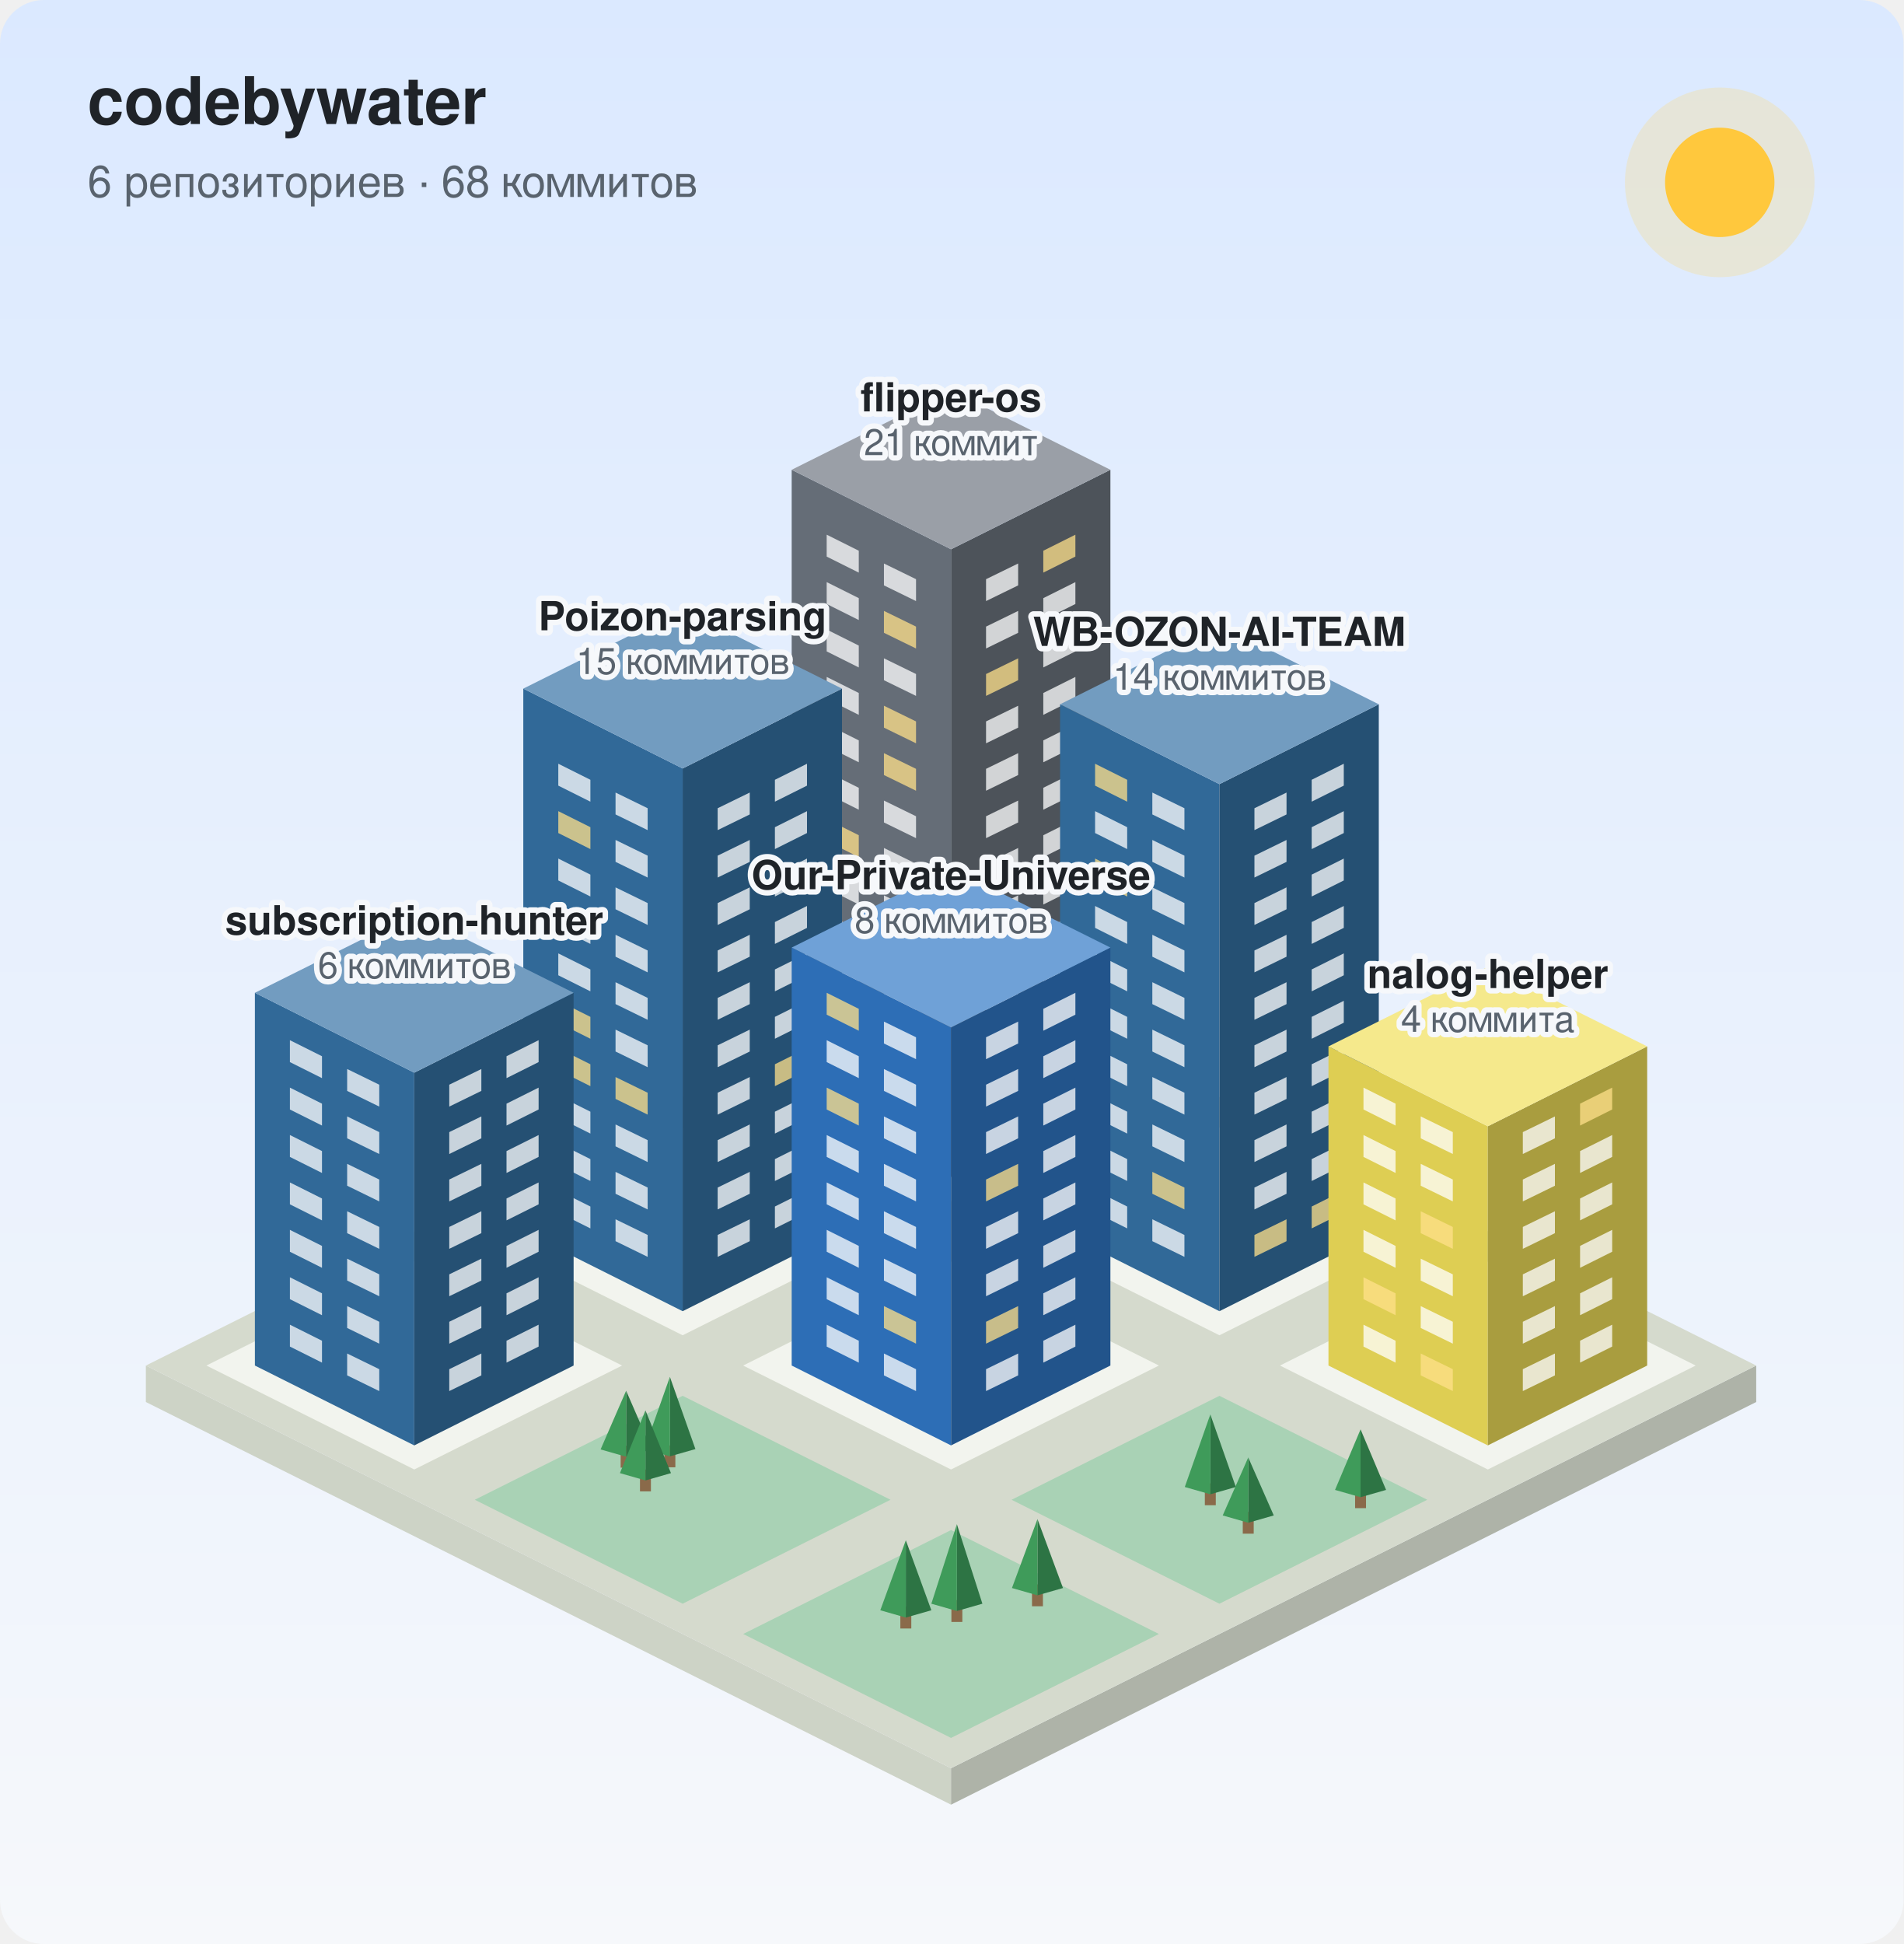
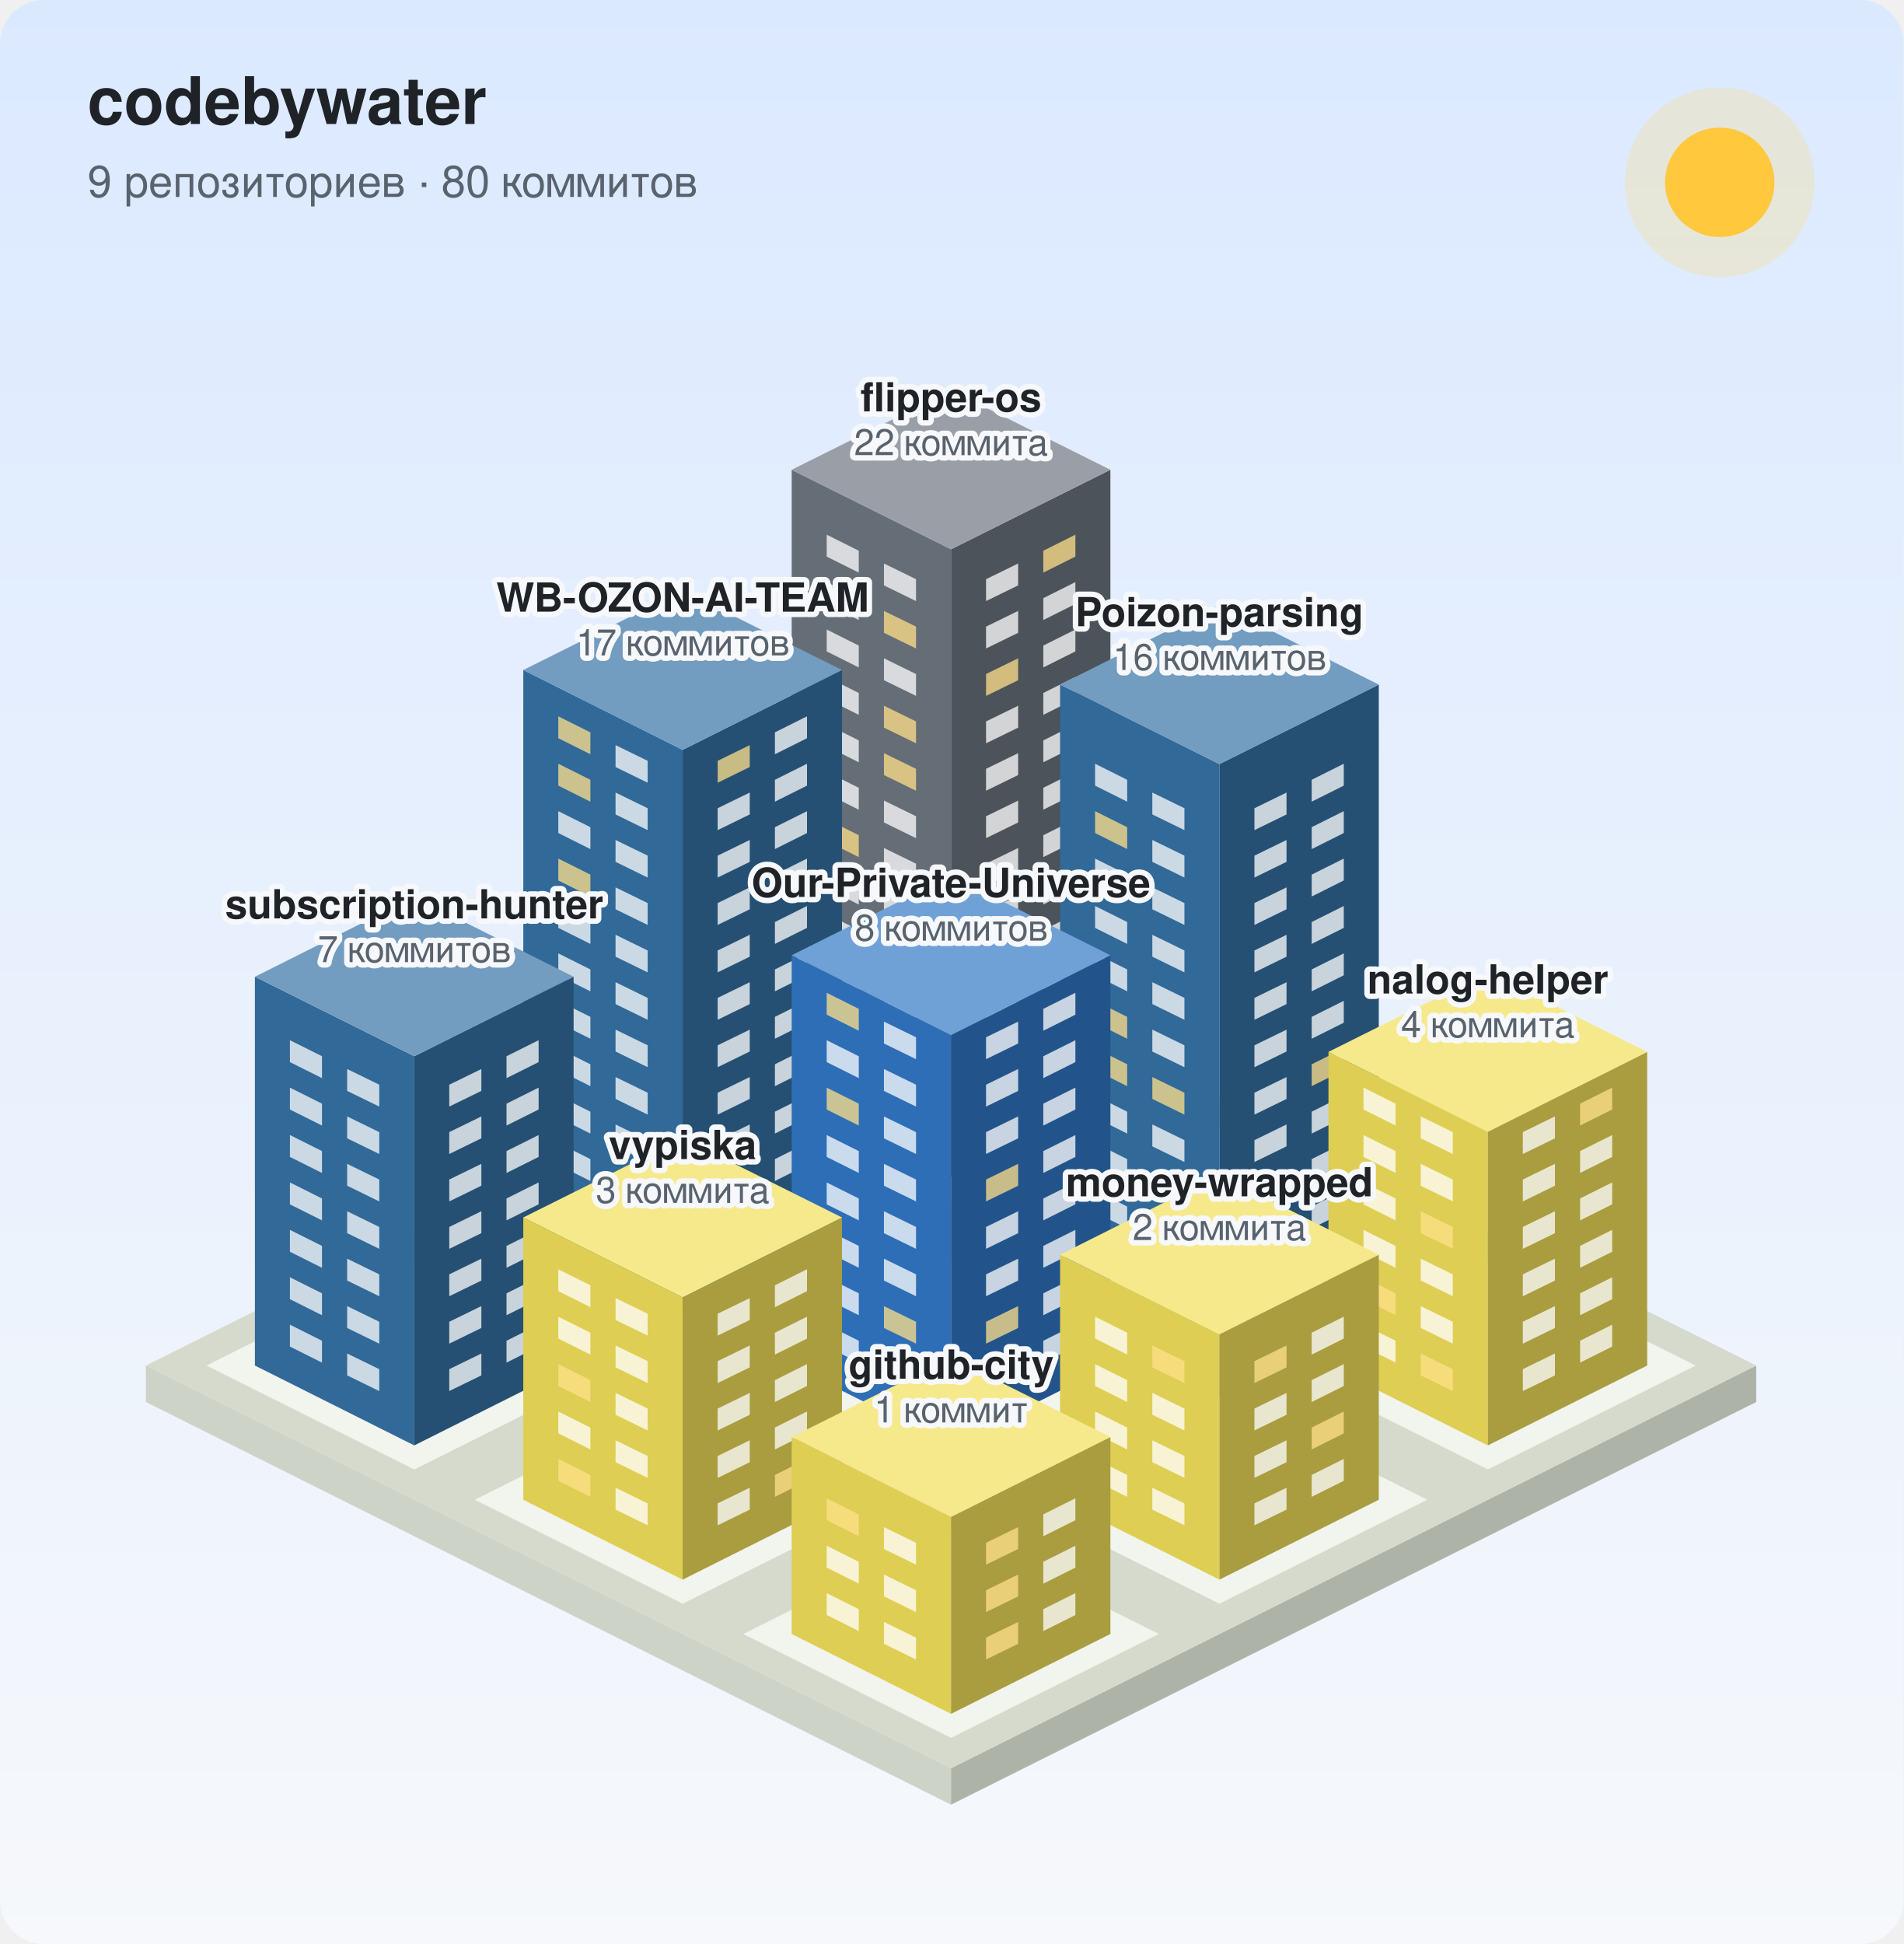
<svg xmlns="http://www.w3.org/2000/svg" width="522" height="533" viewBox="0 0 522 533" font-family="-apple-system,BlinkMacSystemFont,'Segoe UI',Helvetica,Arial,sans-serif" role="img" aria-labelledby="city-title">
  <defs>
    <linearGradient id="sky" x1="0" y1="0" x2="0" y2="1">
      <stop offset="0" stop-color="#dbe9ff" />
      <stop offset="1" stop-color="#f6f8fb" />
    </linearGradient>
    <style>.lbl{font-size:11px;font-weight:600;fill:#1f2328;paint-order:stroke;stroke:#f6f8fb;stroke-width:3px;stroke-linejoin:round}.cnt{font-size:10px;font-weight:500;fill:#59636e}@media (prefers-reduced-motion:reduce){.on,.tw{animation:none}}</style>
  </defs>
  <rect width="100%" height="100%" rx="12" fill="url(#sky)" />
  <circle cx="471.6" cy="50" r="26" fill="#ffd866" opacity=".25" />
  <circle cx="471.6" cy="50" r="15" fill="#ffc83d" />
  <text x="24" y="34" font-size="18" font-weight="700" fill="#1f2328">codebywater</text>
-   <text x="24" y="54" font-size="12" fill="#59636e">6 репозиториев · 68 коммитов</text>
+   <text x="24" y="54" font-size="12" fill="#59636e">9 репозиториев · 80 коммитов</text>
  <polygon points="40,374.4 260.8,484.8 260.8,494.8 40,384.4" fill="#cdd3c6" />
  <polygon points="481.6,374.4 260.8,484.8 260.8,494.8 481.6,384.4" fill="#aeb3a8" />
  <polygon points="260.8,264 481.6,374.4 260.8,484.8 40,374.4" fill="#d5dacd" />
  <polygon points="260.8,272.3 317.8,300.8 260.8,329.3 203.8,300.8" fill="#f2f4ee" />
  <polygon points="187.2,309.1 244.2,337.6 187.2,366.1 130.2,337.6" fill="#f2f4ee" />
  <polygon points="334.4,309.1 391.4,337.6 334.4,366.1 277.4,337.6" fill="#f2f4ee" />
  <polygon points="260.8,345.9 317.8,374.4 260.8,402.9 203.8,374.4" fill="#f2f4ee" />
  <polygon points="113.6,345.9 170.6,374.4 113.6,402.9 56.6,374.4" fill="#f2f4ee" />
  <polygon points="408,345.9 465,374.4 408,402.9 351,374.4" fill="#f2f4ee" />
-   <polygon points="187.2,382.7 244.2,411.2 187.2,439.7 130.2,411.2" fill="#a9d2b5" />
-   <polygon points="334.4,382.7 391.4,411.2 334.4,439.7 277.4,411.2" fill="#a9d2b5" />
-   <polygon points="260.8,419.5 317.8,448 260.8,476.5 203.8,448" fill="#a9d2b5" />
+   <polygon points="187.2,382.7 244.2,411.2 187.2,439.7 130.2,411.2" fill="#f2f4ee" />
+   <polygon points="334.4,382.7 391.4,411.2 334.4,439.7 277.4,411.2" fill="#f2f4ee" />
+   <polygon points="260.8,419.5 317.8,448 260.8,476.5 203.8,448" fill="#f2f4ee" />
  <g>
    <polygon points="217.1,300.8 260.8,322.7 260.8,150.6 217.1,128.8" fill="#656d77" />
    <polygon points="260.8,322.7 304.5,300.8 304.5,128.8 260.8,150.6" fill="#4d535a" />
    <polygon points="260.8,107 304.5,128.8 260.8,150.6 217.1,128.8" fill="#9a9fa7" />
    <polygon points="226.7,295.6 235.5,300 235.5,294 226.7,289.6" fill="#ffe08a" opacity="0.75" />
    <polygon points="242.4,303.5 251.2,307.8 251.2,301.8 242.4,297.5" fill="#ffffff" opacity="0.75" />
    <polygon points="270.4,307.8 279.2,303.5 279.2,297.5 270.4,301.8" fill="#ffffff" opacity="0.75" />
    <polygon points="286.1,300 294.9,295.6 294.9,289.6 286.1,294" fill="#ffffff" opacity="0.75" />
    <polygon points="226.7,282.6 235.5,287 235.5,281 226.7,276.6" fill="#ffffff" opacity="0.75" />
    <polygon points="242.4,290.5 251.2,294.8 251.2,288.8 242.4,284.5" fill="#ffffff" opacity="0.75" />
    <polygon points="270.4,294.8 279.2,290.5 279.2,284.5 270.4,288.8" fill="#ffffff" opacity="0.75" />
    <polygon points="286.1,287 294.9,282.6 294.9,276.6 286.1,281" fill="#ffe08a" opacity="0.75" />
    <polygon points="226.7,269.6 235.5,274 235.5,268 226.7,263.6" fill="#ffffff" opacity="0.75" />
    <polygon points="242.4,277.5 251.2,281.8 251.2,275.8 242.4,271.5" fill="#ffffff" opacity="0.75" />
    <polygon points="270.4,281.8 279.2,277.5 279.2,271.5 270.4,275.8" fill="#ffffff" opacity="0.75" />
    <polygon points="286.1,274 294.9,269.6 294.9,263.6 286.1,268" fill="#ffffff" opacity="0.75" />
    <polygon points="226.7,256.6 235.5,261 235.5,255 226.7,250.6" fill="#ffffff" opacity="0.75" />
    <polygon points="242.4,264.5 251.2,268.8 251.2,262.8 242.4,258.5" fill="#ffffff" opacity="0.75" />
    <polygon points="270.4,268.8 279.2,264.5 279.2,258.5 270.4,262.8" fill="#ffffff" opacity="0.75" />
    <polygon points="286.1,261 294.9,256.6 294.9,250.6 286.1,255" fill="#ffffff" opacity="0.75" />
    <polygon points="226.7,243.6 235.5,248 235.5,242 226.7,237.6" fill="#ffffff" opacity="0.75" />
    <polygon points="242.4,251.5 251.2,255.8 251.2,249.8 242.4,245.5" fill="#ffffff" opacity="0.75" />
    <polygon points="270.4,255.8 279.2,251.5 279.2,245.5 270.4,249.8" fill="#ffffff" opacity="0.75" />
    <polygon points="286.1,248 294.9,243.6 294.9,237.6 286.1,242" fill="#ffffff" opacity="0.75" />
    <polygon points="226.7,230.6 235.5,235 235.5,229 226.7,224.6" fill="#ffe08a" opacity="0.75" />
    <polygon points="242.4,238.5 251.2,242.8 251.2,236.8 242.4,232.5" fill="#ffffff" opacity="0.75" />
    <polygon points="270.4,242.8 279.2,238.5 279.2,232.5 270.4,236.8" fill="#ffffff" opacity="0.75" />
    <polygon points="286.1,235 294.9,230.6 294.9,224.6 286.1,229" fill="#ffffff" opacity="0.75" />
    <polygon points="226.7,217.6 235.5,222 235.5,216 226.7,211.6" fill="#ffffff" opacity="0.75" />
    <polygon points="242.4,225.5 251.2,229.8 251.2,223.8 242.4,219.5" fill="#ffffff" opacity="0.75" />
    <polygon points="270.4,229.8 279.2,225.5 279.2,219.5 270.4,223.8" fill="#ffffff" opacity="0.75" />
    <polygon points="286.1,222 294.9,217.6 294.9,211.6 286.1,216" fill="#ffffff" opacity="0.75" />
    <polygon points="226.7,204.6 235.5,209 235.5,203 226.7,198.6" fill="#ffffff" opacity="0.75" />
    <polygon points="242.4,212.5 251.2,216.8 251.2,210.8 242.4,206.5" fill="#ffe08a" opacity="0.75" />
    <polygon points="270.4,216.8 279.2,212.5 279.2,206.5 270.4,210.8" fill="#ffffff" opacity="0.75" />
    <polygon points="286.1,209 294.9,204.6 294.9,198.6 286.1,203" fill="#ffffff" opacity="0.75" />
    <polygon points="226.7,191.6 235.5,196 235.5,190 226.7,185.6" fill="#ffffff" opacity="0.75" />
    <polygon points="242.4,199.5 251.2,203.8 251.2,197.8 242.4,193.5" fill="#ffe08a" opacity="0.75" />
    <polygon points="270.4,203.8 279.2,199.5 279.2,193.5 270.4,197.8" fill="#ffffff" opacity="0.75" />
    <polygon points="286.1,196 294.9,191.6 294.9,185.6 286.1,190" fill="#ffffff" opacity="0.75" />
    <polygon points="226.7,178.6 235.5,183 235.5,177 226.7,172.6" fill="#ffffff" opacity="0.75" />
    <polygon points="242.4,186.5 251.2,190.8 251.2,184.8 242.4,180.5" fill="#ffffff" opacity="0.75" />
    <polygon points="270.4,190.8 279.2,186.5 279.2,180.5 270.4,184.8" fill="#ffe08a" opacity="0.75" />
    <polygon points="286.1,183 294.9,178.6 294.9,172.6 286.1,177" fill="#ffffff" opacity="0.75" />
    <polygon points="226.7,165.6 235.5,170 235.5,164 226.7,159.6" fill="#ffffff" opacity="0.75" />
    <polygon points="242.4,173.5 251.2,177.8 251.2,171.8 242.4,167.5" fill="#ffe08a" opacity="0.75" />
    <polygon points="270.4,177.8 279.2,173.5 279.2,167.5 270.4,171.8" fill="#ffffff" opacity="0.75" />
    <polygon points="286.1,170 294.9,165.6 294.9,159.6 286.1,164" fill="#ffffff" opacity="0.75" />
    <polygon points="226.7,152.6 235.5,157 235.5,151 226.7,146.6" fill="#ffffff" opacity="0.75" />
    <polygon points="242.4,160.5 251.2,164.8 251.2,158.8 242.4,154.5" fill="#ffffff" opacity="0.75" />
    <polygon points="270.4,164.8 279.2,160.5 279.2,154.5 270.4,158.8" fill="#ffffff" opacity="0.75" />
    <polygon points="286.1,157 294.9,152.6 294.9,146.6 286.1,151" fill="#ffe08a" opacity="0.75" />
  </g>
  <g>
-     <polygon points="143.5,337.6 187.2,359.5 187.2,210.7 143.5,188.8" fill="#316998" />
-     <polygon points="187.2,359.5 230.9,337.6 230.9,188.8 187.2,210.7" fill="#255073" />
-     <polygon points="187.2,167 230.9,188.8 187.2,210.7 143.5,188.8" fill="#729cc0" />
+     <polygon points="143.5,337.6 187.2,359.5 187.2,205.6 143.5,183.7" fill="#316998" />
+     <polygon points="187.2,359.5 230.9,337.6 230.9,183.7 187.2,205.6" fill="#255073" />
+     <polygon points="187.2,161.9 230.9,183.7 187.2,205.6 143.5,183.7" fill="#729cc0" />
    <polygon points="153.1,332.4 161.9,336.8 161.9,330.8 153.1,326.4" fill="#ffffff" opacity="0.75" />
    <polygon points="168.8,340.3 177.6,344.6 177.6,338.6 168.8,334.3" fill="#ffffff" opacity="0.75" />
-     <polygon points="196.8,344.6 205.6,340.3 205.6,334.3 196.8,338.6" fill="#ffffff" opacity="0.75" />
-     <polygon points="212.5,336.8 221.3,332.4 221.3,326.4 212.5,330.8" fill="#ffffff" opacity="0.75" />
+     <polygon points="196.8,344.6 205.6,340.3 205.6,334.3 196.8,338.6" fill="#ffe08a" opacity="0.75" />
+     <polygon points="212.5,336.8 221.3,332.4 221.3,326.4 212.5,330.8" fill="#ffe08a" opacity="0.75" />
    <polygon points="153.1,319.4 161.9,323.8 161.9,317.8 153.1,313.4" fill="#ffffff" opacity="0.75" />
-     <polygon points="168.8,327.3 177.6,331.6 177.6,325.6 168.8,321.3" fill="#ffffff" opacity="0.75" />
+     <polygon points="168.8,327.3 177.6,331.6 177.6,325.6 168.8,321.3" fill="#ffe08a" opacity="0.75" />
    <polygon points="196.8,331.6 205.6,327.3 205.6,321.3 196.8,325.6" fill="#ffffff" opacity="0.75" />
    <polygon points="212.5,323.8 221.3,319.4 221.3,313.4 212.5,317.8" fill="#ffffff" opacity="0.75" />
    <polygon points="153.1,306.4 161.9,310.8 161.9,304.8 153.1,300.4" fill="#ffffff" opacity="0.75" />
    <polygon points="168.8,314.3 177.6,318.6 177.6,312.6 168.8,308.3" fill="#ffffff" opacity="0.75" />
    <polygon points="196.8,318.6 205.6,314.3 205.6,308.3 196.8,312.6" fill="#ffffff" opacity="0.75" />
    <polygon points="212.5,310.8 221.3,306.4 221.3,300.4 212.5,304.8" fill="#ffffff" opacity="0.75" />
-     <polygon points="153.1,293.4 161.9,297.8 161.9,291.8 153.1,287.4" fill="#ffe08a" opacity="0.75" />
-     <polygon points="168.8,301.3 177.6,305.6 177.6,299.6 168.8,295.3" fill="#ffe08a" opacity="0.75" />
+     <polygon points="153.1,293.4 161.9,297.8 161.9,291.8 153.1,287.4" fill="#ffffff" opacity="0.75" />
+     <polygon points="168.8,301.3 177.6,305.6 177.6,299.6 168.8,295.3" fill="#ffffff" opacity="0.75" />
    <polygon points="196.8,305.6 205.6,301.3 205.6,295.3 196.8,299.6" fill="#ffffff" opacity="0.75" />
-     <polygon points="212.5,297.8 221.3,293.4 221.3,287.4 212.5,291.8" fill="#ffe08a" opacity="0.75" />
-     <polygon points="153.1,280.4 161.9,284.8 161.9,278.8 153.1,274.4" fill="#ffe08a" opacity="0.75" />
+     <polygon points="212.5,297.8 221.3,293.4 221.3,287.4 212.5,291.8" fill="#ffffff" opacity="0.75" />
+     <polygon points="153.1,280.4 161.9,284.8 161.9,278.8 153.1,274.4" fill="#ffffff" opacity="0.75" />
    <polygon points="168.8,288.3 177.6,292.6 177.6,286.6 168.8,282.3" fill="#ffffff" opacity="0.75" />
    <polygon points="196.8,292.6 205.6,288.3 205.6,282.3 196.8,286.6" fill="#ffffff" opacity="0.75" />
    <polygon points="212.5,284.8 221.3,280.4 221.3,274.4 212.5,278.8" fill="#ffffff" opacity="0.75" />
    <polygon points="153.1,267.4 161.9,271.8 161.9,265.8 153.1,261.4" fill="#ffffff" opacity="0.75" />
    <polygon points="168.8,275.3 177.6,279.6 177.6,273.6 168.8,269.3" fill="#ffffff" opacity="0.75" />
    <polygon points="196.8,279.6 205.6,275.3 205.6,269.3 196.8,273.6" fill="#ffffff" opacity="0.75" />
    <polygon points="212.5,271.8 221.3,267.4 221.3,261.4 212.5,265.8" fill="#ffffff" opacity="0.75" />
    <polygon points="153.1,254.4 161.9,258.8 161.9,252.8 153.1,248.4" fill="#ffffff" opacity="0.75" />
    <polygon points="168.8,262.3 177.6,266.6 177.6,260.6 168.8,256.3" fill="#ffffff" opacity="0.75" />
    <polygon points="196.8,266.6 205.6,262.3 205.6,256.3 196.8,260.6" fill="#ffffff" opacity="0.75" />
    <polygon points="212.5,258.8 221.3,254.4 221.3,248.4 212.5,252.8" fill="#ffffff" opacity="0.75" />
-     <polygon points="153.1,241.4 161.9,245.8 161.9,239.8 153.1,235.4" fill="#ffffff" opacity="0.75" />
+     <polygon points="153.1,241.4 161.9,245.8 161.9,239.8 153.1,235.4" fill="#ffe08a" opacity="0.75" />
    <polygon points="168.8,249.3 177.6,253.6 177.6,247.6 168.8,243.3" fill="#ffffff" opacity="0.75" />
    <polygon points="196.8,253.6 205.6,249.3 205.6,243.3 196.8,247.6" fill="#ffffff" opacity="0.75" />
    <polygon points="212.5,245.8 221.3,241.4 221.3,235.4 212.5,239.8" fill="#ffffff" opacity="0.75" />
-     <polygon points="153.1,228.4 161.9,232.8 161.9,226.8 153.1,222.4" fill="#ffe08a" opacity="0.75" />
+     <polygon points="153.1,228.4 161.9,232.8 161.9,226.8 153.1,222.4" fill="#ffffff" opacity="0.75" />
    <polygon points="168.8,236.3 177.6,240.6 177.6,234.6 168.8,230.3" fill="#ffffff" opacity="0.75" />
    <polygon points="196.8,240.6 205.6,236.3 205.6,230.3 196.8,234.6" fill="#ffffff" opacity="0.75" />
    <polygon points="212.5,232.8 221.3,228.4 221.3,222.4 212.5,226.8" fill="#ffffff" opacity="0.75" />
-     <polygon points="153.1,215.4 161.9,219.8 161.9,213.8 153.1,209.4" fill="#ffffff" opacity="0.75" />
+     <polygon points="153.1,215.4 161.9,219.8 161.9,213.8 153.1,209.4" fill="#ffe08a" opacity="0.75" />
    <polygon points="168.8,223.3 177.6,227.6 177.6,221.6 168.8,217.3" fill="#ffffff" opacity="0.75" />
    <polygon points="196.8,227.6 205.6,223.3 205.6,217.3 196.8,221.6" fill="#ffffff" opacity="0.75" />
    <polygon points="212.5,219.8 221.3,215.4 221.3,209.4 212.5,213.8" fill="#ffffff" opacity="0.75" />
-   </g>
-   <g>
-     <polygon points="290.7,337.6 334.4,359.5 334.4,215 290.7,193.1" fill="#316998" />
-     <polygon points="334.4,359.5 378.1,337.6 378.1,193.1 334.4,215" fill="#255073" />
-     <polygon points="334.4,171.3 378.1,193.1 334.4,215 290.7,193.1" fill="#729cc0" />
+     <polygon points="153.1,202.4 161.9,206.8 161.9,200.8 153.1,196.4" fill="#ffe08a" opacity="0.75" />
+     <polygon points="168.8,210.3 177.6,214.6 177.6,208.6 168.8,204.3" fill="#ffffff" opacity="0.75" />
+     <polygon points="196.8,214.6 205.6,210.3 205.6,204.3 196.8,208.6" fill="#ffe08a" opacity="0.75" />
+     <polygon points="212.5,206.8 221.3,202.4 221.3,196.4 212.5,200.8" fill="#ffffff" opacity="0.75" />
+   </g>
+   <g>
+     <polygon points="290.7,337.6 334.4,359.5 334.4,209.5 290.7,187.7" fill="#316998" />
+     <polygon points="334.4,359.5 378.1,337.6 378.1,187.7 334.4,209.5" fill="#255073" />
+     <polygon points="334.4,165.8 378.1,187.7 334.4,209.5 290.7,187.7" fill="#729cc0" />
    <polygon points="300.3,332.4 309.1,336.8 309.1,330.8 300.3,326.4" fill="#ffffff" opacity="0.75" />
    <polygon points="316,340.3 324.8,344.6 324.8,338.6 316,334.3" fill="#ffffff" opacity="0.75" />
-     <polygon points="344,344.6 352.8,340.3 352.8,334.3 344,338.6" fill="#ffe08a" opacity="0.75" />
-     <polygon points="359.7,336.8 368.5,332.4 368.5,326.4 359.7,330.8" fill="#ffe08a" opacity="0.75" />
+     <polygon points="344,344.6 352.8,340.3 352.8,334.3 344,338.6" fill="#ffffff" opacity="0.75" />
+     <polygon points="359.7,336.8 368.5,332.4 368.5,326.4 359.7,330.8" fill="#ffffff" opacity="0.75" />
    <polygon points="300.3,319.4 309.1,323.8 309.1,317.8 300.3,313.4" fill="#ffffff" opacity="0.75" />
-     <polygon points="316,327.3 324.8,331.6 324.8,325.6 316,321.3" fill="#ffe08a" opacity="0.75" />
+     <polygon points="316,327.3 324.8,331.6 324.8,325.6 316,321.3" fill="#ffffff" opacity="0.75" />
    <polygon points="344,331.6 352.8,327.3 352.8,321.3 344,325.6" fill="#ffffff" opacity="0.75" />
    <polygon points="359.7,323.8 368.5,319.4 368.5,313.4 359.7,317.8" fill="#ffffff" opacity="0.75" />
    <polygon points="300.3,306.4 309.1,310.8 309.1,304.8 300.3,300.4" fill="#ffffff" opacity="0.75" />
    <polygon points="316,314.3 324.8,318.6 324.8,312.6 316,308.3" fill="#ffffff" opacity="0.75" />
    <polygon points="344,318.6 352.8,314.3 352.8,308.3 344,312.6" fill="#ffffff" opacity="0.75" />
    <polygon points="359.7,310.8 368.5,306.4 368.5,300.4 359.7,304.8" fill="#ffffff" opacity="0.75" />
-     <polygon points="300.3,293.4 309.1,297.8 309.1,291.8 300.3,287.4" fill="#ffffff" opacity="0.75" />
-     <polygon points="316,301.3 324.8,305.6 324.8,299.6 316,295.3" fill="#ffffff" opacity="0.75" />
+     <polygon points="300.3,293.4 309.1,297.8 309.1,291.8 300.3,287.4" fill="#ffe08a" opacity="0.75" />
+     <polygon points="316,301.3 324.8,305.6 324.8,299.6 316,295.3" fill="#ffe08a" opacity="0.75" />
    <polygon points="344,305.6 352.8,301.3 352.8,295.3 344,299.6" fill="#ffffff" opacity="0.75" />
-     <polygon points="359.7,297.8 368.5,293.4 368.5,287.4 359.7,291.8" fill="#ffffff" opacity="0.75" />
-     <polygon points="300.3,280.4 309.1,284.8 309.1,278.8 300.3,274.4" fill="#ffffff" opacity="0.75" />
+     <polygon points="359.7,297.8 368.5,293.4 368.5,287.4 359.7,291.8" fill="#ffe08a" opacity="0.75" />
+     <polygon points="300.3,280.4 309.1,284.8 309.1,278.8 300.3,274.4" fill="#ffe08a" opacity="0.75" />
    <polygon points="316,288.3 324.8,292.6 324.8,286.6 316,282.3" fill="#ffffff" opacity="0.75" />
    <polygon points="344,292.6 352.8,288.3 352.8,282.3 344,286.6" fill="#ffffff" opacity="0.75" />
    <polygon points="359.7,284.8 368.5,280.4 368.5,274.4 359.7,278.8" fill="#ffffff" opacity="0.75" />
    <polygon points="300.3,267.4 309.1,271.8 309.1,265.8 300.3,261.4" fill="#ffffff" opacity="0.75" />
    <polygon points="316,275.3 324.8,279.6 324.8,273.6 316,269.3" fill="#ffffff" opacity="0.75" />
    <polygon points="344,279.6 352.8,275.3 352.8,269.3 344,273.6" fill="#ffffff" opacity="0.75" />
    <polygon points="359.7,271.8 368.5,267.4 368.5,261.4 359.7,265.8" fill="#ffffff" opacity="0.75" />
    <polygon points="300.3,254.4 309.1,258.8 309.1,252.8 300.3,248.4" fill="#ffffff" opacity="0.75" />
    <polygon points="316,262.3 324.8,266.6 324.8,260.6 316,256.3" fill="#ffffff" opacity="0.75" />
    <polygon points="344,266.6 352.8,262.3 352.8,256.3 344,260.6" fill="#ffffff" opacity="0.75" />
    <polygon points="359.7,258.8 368.5,254.4 368.5,248.4 359.7,252.8" fill="#ffffff" opacity="0.75" />
-     <polygon points="300.3,241.4 309.1,245.8 309.1,239.8 300.3,235.4" fill="#ffe08a" opacity="0.75" />
+     <polygon points="300.3,241.4 309.1,245.8 309.1,239.8 300.3,235.4" fill="#ffffff" opacity="0.75" />
    <polygon points="316,249.3 324.8,253.6 324.8,247.6 316,243.3" fill="#ffffff" opacity="0.75" />
    <polygon points="344,253.6 352.8,249.3 352.8,243.3 344,247.6" fill="#ffffff" opacity="0.75" />
    <polygon points="359.7,245.8 368.5,241.4 368.5,235.4 359.7,239.8" fill="#ffffff" opacity="0.75" />
-     <polygon points="300.3,228.4 309.1,232.8 309.1,226.8 300.3,222.4" fill="#ffffff" opacity="0.75" />
+     <polygon points="300.3,228.4 309.1,232.8 309.1,226.8 300.3,222.4" fill="#ffe08a" opacity="0.75" />
    <polygon points="316,236.3 324.8,240.6 324.8,234.6 316,230.3" fill="#ffffff" opacity="0.75" />
    <polygon points="344,240.6 352.8,236.3 352.8,230.3 344,234.6" fill="#ffffff" opacity="0.75" />
    <polygon points="359.7,232.8 368.5,228.4 368.5,222.4 359.7,226.8" fill="#ffffff" opacity="0.75" />
-     <polygon points="300.3,215.4 309.1,219.8 309.1,213.8 300.3,209.4" fill="#ffe08a" opacity="0.75" />
+     <polygon points="300.3,215.4 309.1,219.8 309.1,213.8 300.3,209.4" fill="#ffffff" opacity="0.75" />
    <polygon points="316,223.3 324.8,227.6 324.8,221.6 316,217.3" fill="#ffffff" opacity="0.75" />
    <polygon points="344,227.6 352.8,223.3 352.8,217.3 344,221.6" fill="#ffffff" opacity="0.75" />
    <polygon points="359.7,219.8 368.5,215.4 368.5,209.4 359.7,213.8" fill="#ffffff" opacity="0.75" />
  </g>
  <g>
-     <polygon points="217.1,374.4 260.8,396.3 260.8,281.7 217.1,259.8" fill="#2d6eb6" />
-     <polygon points="260.8,396.3 304.5,374.4 304.5,259.8 260.8,281.7" fill="#22548b" />
-     <polygon points="260.8,238 304.5,259.8 260.8,281.7 217.1,259.8" fill="#6fa1d7" />
+     <polygon points="217.1,374.4 260.8,396.3 260.8,283.8 217.1,261.9" fill="#2d6eb6" />
+     <polygon points="260.8,396.3 304.5,374.4 304.5,261.9 260.8,283.8" fill="#22548b" />
+     <polygon points="260.8,240.1 304.5,261.9 260.8,283.8 217.1,261.9" fill="#6fa1d7" />
    <polygon points="226.7,369.2 235.5,373.6 235.5,367.6 226.7,363.2" fill="#ffffff" opacity="0.75" />
    <polygon points="242.4,377.1 251.2,381.4 251.2,375.4 242.4,371.1" fill="#ffffff" opacity="0.75" />
    <polygon points="270.4,381.4 279.2,377.1 279.2,371.1 270.4,375.4" fill="#ffffff" opacity="0.75" />
    <polygon points="286.1,373.6 294.9,369.2 294.9,363.2 286.1,367.6" fill="#ffffff" opacity="0.75" />
    <polygon points="226.7,356.2 235.5,360.6 235.5,354.6 226.7,350.2" fill="#ffffff" opacity="0.75" />
    <polygon points="242.4,364.1 251.2,368.4 251.2,362.4 242.4,358.1" fill="#ffe08a" opacity="0.75" />
    <polygon points="270.4,368.4 279.2,364.1 279.2,358.1 270.4,362.4" fill="#ffe08a" opacity="0.75" />
    <polygon points="286.1,360.6 294.9,356.2 294.9,350.2 286.1,354.6" fill="#ffffff" opacity="0.75" />
    <polygon points="226.7,343.2 235.5,347.6 235.5,341.6 226.7,337.2" fill="#ffffff" opacity="0.75" />
    <polygon points="242.4,351.1 251.2,355.4 251.2,349.4 242.4,345.1" fill="#ffffff" opacity="0.75" />
    <polygon points="270.4,355.4 279.2,351.1 279.2,345.1 270.4,349.4" fill="#ffffff" opacity="0.75" />
    <polygon points="286.1,347.6 294.9,343.2 294.9,337.2 286.1,341.6" fill="#ffffff" opacity="0.75" />
    <polygon points="226.7,330.2 235.5,334.6 235.5,328.6 226.7,324.2" fill="#ffffff" opacity="0.75" />
    <polygon points="242.4,338.1 251.2,342.4 251.2,336.4 242.4,332.1" fill="#ffffff" opacity="0.75" />
    <polygon points="270.4,342.4 279.2,338.1 279.2,332.1 270.4,336.4" fill="#ffffff" opacity="0.75" />
    <polygon points="286.1,334.6 294.9,330.2 294.9,324.2 286.1,328.6" fill="#ffffff" opacity="0.75" />
    <polygon points="226.7,317.2 235.5,321.6 235.5,315.6 226.7,311.2" fill="#ffffff" opacity="0.75" />
    <polygon points="242.4,325.1 251.2,329.4 251.2,323.4 242.4,319.1" fill="#ffffff" opacity="0.75" />
    <polygon points="270.4,329.4 279.2,325.1 279.2,319.1 270.4,323.4" fill="#ffe08a" opacity="0.75" />
    <polygon points="286.1,321.6 294.9,317.2 294.9,311.2 286.1,315.6" fill="#ffffff" opacity="0.75" />
    <polygon points="226.7,304.2 235.5,308.6 235.5,302.6 226.7,298.2" fill="#ffe08a" opacity="0.75" />
    <polygon points="242.4,312.1 251.2,316.4 251.2,310.4 242.4,306.1" fill="#ffffff" opacity="0.75" />
    <polygon points="270.4,316.4 279.2,312.1 279.2,306.1 270.4,310.4" fill="#ffffff" opacity="0.75" />
    <polygon points="286.1,308.6 294.9,304.2 294.9,298.2 286.1,302.6" fill="#ffffff" opacity="0.75" />
    <polygon points="226.7,291.2 235.5,295.6 235.5,289.6 226.7,285.2" fill="#ffffff" opacity="0.75" />
    <polygon points="242.4,299.1 251.2,303.4 251.2,297.4 242.4,293.1" fill="#ffffff" opacity="0.75" />
    <polygon points="270.4,303.4 279.2,299.1 279.2,293.1 270.4,297.4" fill="#ffffff" opacity="0.75" />
    <polygon points="286.1,295.6 294.9,291.2 294.9,285.2 286.1,289.6" fill="#ffffff" opacity="0.75" />
    <polygon points="226.7,278.2 235.5,282.6 235.5,276.6 226.7,272.2" fill="#ffe08a" opacity="0.75" />
    <polygon points="242.4,286.1 251.2,290.4 251.2,284.4 242.4,280.1" fill="#ffffff" opacity="0.75" />
    <polygon points="270.4,290.4 279.2,286.1 279.2,280.1 270.4,284.4" fill="#ffffff" opacity="0.75" />
    <polygon points="286.1,282.6 294.9,278.2 294.9,272.2 286.1,276.6" fill="#ffffff" opacity="0.75" />
  </g>
  <g>
-     <polygon points="69.9,374.4 113.6,396.3 113.6,294.1 69.9,272.2" fill="#316998" />
-     <polygon points="113.6,396.3 157.3,374.4 157.3,272.2 113.6,294.1" fill="#255073" />
-     <polygon points="113.6,250.4 157.3,272.2 113.6,294.1 69.9,272.2" fill="#729cc0" />
+     <polygon points="69.9,374.4 113.6,396.3 113.6,289.6 69.9,267.8" fill="#316998" />
+     <polygon points="113.6,396.3 157.3,374.4 157.3,267.8 113.6,289.6" fill="#255073" />
+     <polygon points="113.6,245.9 157.3,267.8 113.6,289.6 69.9,267.8" fill="#729cc0" />
    <polygon points="79.5,369.2 88.3,373.6 88.3,367.6 79.5,363.2" fill="#ffffff" opacity="0.75" />
    <polygon points="95.2,377.1 104,381.4 104,375.4 95.2,371.1" fill="#ffffff" opacity="0.75" />
    <polygon points="123.2,381.4 132,377.1 132,371.1 123.2,375.4" fill="#ffffff" opacity="0.75" />
    <polygon points="138.9,373.6 147.7,369.2 147.7,363.2 138.9,367.6" fill="#ffffff" opacity="0.75" />
    <polygon points="79.5,356.2 88.3,360.6 88.3,354.6 79.5,350.2" fill="#ffffff" opacity="0.75" />
    <polygon points="95.2,364.1 104,368.4 104,362.4 95.2,358.1" fill="#ffffff" opacity="0.75" />
    <polygon points="123.2,368.4 132,364.1 132,358.1 123.2,362.4" fill="#ffffff" opacity="0.75" />
    <polygon points="138.9,360.6 147.7,356.2 147.7,350.2 138.9,354.6" fill="#ffffff" opacity="0.75" />
    <polygon points="79.5,343.2 88.3,347.6 88.3,341.6 79.5,337.2" fill="#ffffff" opacity="0.75" />
    <polygon points="95.2,351.1 104,355.4 104,349.4 95.2,345.1" fill="#ffffff" opacity="0.75" />
    <polygon points="123.2,355.4 132,351.1 132,345.1 123.2,349.4" fill="#ffffff" opacity="0.75" />
    <polygon points="138.9,347.6 147.7,343.2 147.7,337.2 138.9,341.6" fill="#ffffff" opacity="0.75" />
    <polygon points="79.5,330.2 88.3,334.6 88.3,328.6 79.5,324.2" fill="#ffffff" opacity="0.75" />
    <polygon points="95.2,338.1 104,342.4 104,336.4 95.2,332.1" fill="#ffffff" opacity="0.75" />
    <polygon points="123.2,342.4 132,338.1 132,332.1 123.2,336.4" fill="#ffffff" opacity="0.75" />
    <polygon points="138.9,334.6 147.7,330.2 147.7,324.2 138.9,328.6" fill="#ffffff" opacity="0.75" />
    <polygon points="79.5,317.2 88.3,321.6 88.3,315.6 79.5,311.2" fill="#ffffff" opacity="0.75" />
    <polygon points="95.2,325.1 104,329.4 104,323.4 95.2,319.1" fill="#ffffff" opacity="0.75" />
    <polygon points="123.2,329.4 132,325.1 132,319.1 123.2,323.4" fill="#ffffff" opacity="0.75" />
    <polygon points="138.9,321.6 147.7,317.2 147.7,311.2 138.9,315.6" fill="#ffffff" opacity="0.75" />
    <polygon points="79.5,304.2 88.3,308.6 88.3,302.6 79.5,298.2" fill="#ffffff" opacity="0.75" />
    <polygon points="95.2,312.1 104,316.4 104,310.4 95.2,306.1" fill="#ffffff" opacity="0.75" />
    <polygon points="123.2,316.4 132,312.1 132,306.1 123.2,310.4" fill="#ffffff" opacity="0.75" />
    <polygon points="138.9,308.6 147.7,304.2 147.7,298.2 138.9,302.6" fill="#ffffff" opacity="0.75" />
    <polygon points="79.5,291.2 88.3,295.6 88.3,289.6 79.5,285.2" fill="#ffffff" opacity="0.75" />
    <polygon points="95.2,299.1 104,303.4 104,297.4 95.2,293.1" fill="#ffffff" opacity="0.75" />
    <polygon points="123.2,303.4 132,299.1 132,293.1 123.2,297.4" fill="#ffffff" opacity="0.75" />
    <polygon points="138.9,295.6 147.7,291.2 147.7,285.2 138.9,289.6" fill="#ffffff" opacity="0.75" />
  </g>
  <g>
-     <polygon points="364.3,374.4 408,396.3 408,308.8 364.3,286.9" fill="#dece53" />
-     <polygon points="408,396.3 451.7,374.4 451.7,286.9 408,308.8" fill="#a99d3f" />
-     <polygon points="408,265.1 451.7,286.9 408,308.8 364.3,286.9" fill="#f5e98c" />
+     <polygon points="364.3,374.4 408,396.3 408,310.3 364.3,288.4" fill="#dece53" />
+     <polygon points="408,396.3 451.7,374.4 451.7,288.4 408,310.3" fill="#a99d3f" />
+     <polygon points="408,266.6 451.7,288.4 408,310.3 364.3,288.4" fill="#f5e98c" />
    <polygon points="373.9,369.2 382.7,373.6 382.7,367.6 373.9,363.2" fill="#ffffff" opacity="0.75" />
    <polygon points="389.6,377.1 398.4,381.4 398.4,375.4 389.6,371.1" fill="#ffe08a" opacity="0.75" />
    <polygon points="417.6,381.4 426.4,377.1 426.4,371.1 417.6,375.4" fill="#ffffff" opacity="0.75" />
    <polygon points="433.3,373.6 442.1,369.2 442.1,363.2 433.3,367.6" fill="#ffffff" opacity="0.75" />
    <polygon points="373.9,356.2 382.7,360.6 382.7,354.6 373.9,350.2" fill="#ffe08a" opacity="0.75" />
    <polygon points="389.6,364.1 398.4,368.4 398.4,362.4 389.6,358.1" fill="#ffffff" opacity="0.75" />
    <polygon points="417.6,368.4 426.4,364.1 426.4,358.1 417.6,362.4" fill="#ffffff" opacity="0.75" />
    <polygon points="433.3,360.6 442.1,356.2 442.1,350.2 433.3,354.6" fill="#ffffff" opacity="0.75" />
    <polygon points="373.9,343.2 382.7,347.6 382.7,341.6 373.9,337.2" fill="#ffffff" opacity="0.75" />
    <polygon points="389.6,351.1 398.4,355.4 398.4,349.4 389.6,345.1" fill="#ffffff" opacity="0.75" />
    <polygon points="417.6,355.4 426.4,351.1 426.4,345.1 417.6,349.4" fill="#ffffff" opacity="0.75" />
    <polygon points="433.3,347.6 442.1,343.2 442.1,337.2 433.3,341.6" fill="#ffffff" opacity="0.75" />
    <polygon points="373.9,330.2 382.7,334.6 382.7,328.6 373.9,324.2" fill="#ffffff" opacity="0.75" />
    <polygon points="389.6,338.1 398.4,342.4 398.4,336.4 389.6,332.1" fill="#ffe08a" opacity="0.75" />
    <polygon points="417.6,342.4 426.4,338.1 426.4,332.1 417.6,336.4" fill="#ffffff" opacity="0.75" />
    <polygon points="433.3,334.6 442.1,330.2 442.1,324.2 433.3,328.6" fill="#ffffff" opacity="0.75" />
    <polygon points="373.9,317.2 382.7,321.6 382.7,315.6 373.9,311.2" fill="#ffffff" opacity="0.75" />
    <polygon points="389.6,325.1 398.4,329.4 398.4,323.4 389.6,319.1" fill="#ffffff" opacity="0.75" />
    <polygon points="417.6,329.4 426.4,325.1 426.4,319.1 417.6,323.4" fill="#ffffff" opacity="0.75" />
    <polygon points="433.3,321.6 442.1,317.2 442.1,311.2 433.3,315.6" fill="#ffffff" opacity="0.75" />
    <polygon points="373.9,304.2 382.7,308.6 382.7,302.6 373.9,298.2" fill="#ffffff" opacity="0.75" />
    <polygon points="389.6,312.1 398.4,316.4 398.4,310.4 389.6,306.1" fill="#ffffff" opacity="0.75" />
    <polygon points="417.6,316.4 426.4,312.1 426.4,306.1 417.6,310.4" fill="#ffffff" opacity="0.75" />
    <polygon points="433.3,308.6 442.1,304.2 442.1,298.2 433.3,302.6" fill="#ffe08a" opacity="0.75" />
  </g>
-   <rect x="182.2" y="396.3" width="3" height="6" fill="#8a6a4a" />
-   <polygon points="183.7,377.5 190.7,397.3 183.7,399.3" fill="#2d7444" />
-   <polygon points="183.7,377.5 176.7,397.3 183.7,399.3" fill="#3f9b5a" />
-   <rect x="170.2" y="396.4" width="3" height="6" fill="#8a6a4a" />
-   <polygon points="171.7,381.3 178.7,397.4 171.7,399.4" fill="#2d7444" />
-   <polygon points="171.7,381.3 164.7,397.4 171.7,399.4" fill="#3f9b5a" />
-   <rect x="175.5" y="402.9" width="3" height="6" fill="#8a6a4a" />
-   <polygon points="177,386.7 184,403.9 177,405.9" fill="#2d7444" />
-   <polygon points="177,386.7 170,403.9 177,405.9" fill="#3f9b5a" />
-   <rect x="330.4" y="406.7" width="3" height="6" fill="#8a6a4a" />
-   <polygon points="331.9,387.8 338.9,407.7 331.9,409.7" fill="#2d7444" />
-   <polygon points="331.9,387.8 324.9,407.7 331.9,409.7" fill="#3f9b5a" />
-   <rect x="371.6" y="407.5" width="3" height="6" fill="#8a6a4a" />
-   <polygon points="373.1,391.9 380.1,408.5 373.1,410.5" fill="#2d7444" />
-   <polygon points="373.1,391.9 366.1,408.5 373.1,410.5" fill="#3f9b5a" />
-   <rect x="340.8" y="414.5" width="3" height="6" fill="#8a6a4a" />
-   <polygon points="342.3,399.6 349.3,415.5 342.3,417.5" fill="#2d7444" />
-   <polygon points="342.3,399.6 335.3,415.5 342.3,417.5" fill="#3f9b5a" />
-   <rect x="283" y="434.4" width="3" height="6" fill="#8a6a4a" />
-   <polygon points="284.5,416.5 291.5,435.4 284.5,437.4" fill="#2d7444" />
-   <polygon points="284.5,416.5 277.5,435.4 284.5,437.4" fill="#3f9b5a" />
-   <rect x="260.9" y="438.7" width="3" height="6" fill="#8a6a4a" />
-   <polygon points="262.4,417.9 269.4,439.7 262.4,441.7" fill="#2d7444" />
-   <polygon points="262.4,417.9 255.4,439.7 262.4,441.7" fill="#3f9b5a" />
-   <rect x="246.9" y="440.5" width="3" height="6" fill="#8a6a4a" />
-   <polygon points="248.4,422.3 255.4,441.5 248.4,443.5" fill="#2d7444" />
-   <polygon points="248.4,422.3 241.4,441.5 248.4,443.5" fill="#3f9b5a" />
+   <g>
+     <polygon points="143.5,411.2 187.2,433.1 187.2,355.7 143.5,333.8" fill="#dece53" />
+     <polygon points="187.2,433.1 230.9,411.2 230.9,333.8 187.2,355.7" fill="#a99d3f" />
+     <polygon points="187.2,312 230.9,333.8 187.2,355.7 143.5,333.8" fill="#f5e98c" />
+     <polygon points="153.1,406 161.9,410.4 161.9,404.4 153.1,400" fill="#ffe08a" opacity="0.75" />
+     <polygon points="168.8,413.9 177.6,418.2 177.6,412.2 168.8,407.9" fill="#ffffff" opacity="0.75" />
+     <polygon points="196.8,418.2 205.6,413.9 205.6,407.9 196.8,412.2" fill="#ffffff" opacity="0.75" />
+     <polygon points="212.5,410.4 221.3,406 221.3,400 212.5,404.4" fill="#ffe08a" opacity="0.75" />
+     <polygon points="153.1,393 161.9,397.4 161.9,391.4 153.1,387" fill="#ffffff" opacity="0.75" />
+     <polygon points="168.8,400.9 177.6,405.2 177.6,399.2 168.8,394.9" fill="#ffffff" opacity="0.75" />
+     <polygon points="196.8,405.2 205.6,400.9 205.6,394.9 196.8,399.2" fill="#ffffff" opacity="0.75" />
+     <polygon points="212.5,397.4 221.3,393 221.3,387 212.5,391.4" fill="#ffffff" opacity="0.75" />
+     <polygon points="153.1,380 161.9,384.4 161.9,378.4 153.1,374" fill="#ffe08a" opacity="0.75" />
+     <polygon points="168.8,387.9 177.6,392.2 177.6,386.2 168.8,381.9" fill="#ffffff" opacity="0.75" />
+     <polygon points="196.8,392.2 205.6,387.9 205.6,381.9 196.8,386.2" fill="#ffffff" opacity="0.75" />
+     <polygon points="212.5,384.4 221.3,380 221.3,374 212.5,378.4" fill="#ffffff" opacity="0.75" />
+     <polygon points="153.1,367 161.9,371.4 161.9,365.4 153.1,361" fill="#ffffff" opacity="0.75" />
+     <polygon points="168.8,374.9 177.6,379.2 177.6,373.2 168.8,368.9" fill="#ffffff" opacity="0.75" />
+     <polygon points="196.8,379.2 205.6,374.9 205.6,368.9 196.8,373.2" fill="#ffffff" opacity="0.75" />
+     <polygon points="212.5,371.4 221.3,367 221.3,361 212.5,365.4" fill="#ffffff" opacity="0.75" />
+     <polygon points="153.1,354 161.9,358.4 161.9,352.4 153.1,348" fill="#ffffff" opacity="0.75" />
+     <polygon points="168.8,361.9 177.6,366.2 177.6,360.2 168.8,355.9" fill="#ffffff" opacity="0.75" />
+     <polygon points="196.8,366.2 205.6,361.9 205.6,355.9 196.8,360.2" fill="#ffffff" opacity="0.75" />
+     <polygon points="212.5,358.4 221.3,354 221.3,348 212.5,352.4" fill="#ffffff" opacity="0.75" />
+   </g>
+   <g>
+     <polygon points="290.7,411.2 334.4,433.1 334.4,365.8 290.7,344" fill="#dece53" />
+     <polygon points="334.4,433.1 378.1,411.2 378.1,344 334.4,365.8" fill="#a99d3f" />
+     <polygon points="334.4,322.1 378.1,344 334.4,365.8 290.7,344" fill="#f5e98c" />
+     <polygon points="300.3,406 309.1,410.4 309.1,404.4 300.3,400" fill="#ffffff" opacity="0.75" />
+     <polygon points="316,413.9 324.8,418.2 324.8,412.2 316,407.9" fill="#ffffff" opacity="0.75" />
+     <polygon points="344,418.2 352.8,413.9 352.8,407.9 344,412.2" fill="#ffffff" opacity="0.75" />
+     <polygon points="359.7,410.4 368.5,406 368.5,400 359.7,404.4" fill="#ffffff" opacity="0.75" />
+     <polygon points="300.3,393 309.1,397.4 309.1,391.4 300.3,387" fill="#ffffff" opacity="0.75" />
+     <polygon points="316,400.9 324.8,405.2 324.8,399.2 316,394.9" fill="#ffffff" opacity="0.75" />
+     <polygon points="344,405.2 352.8,400.9 352.8,394.9 344,399.2" fill="#ffffff" opacity="0.75" />
+     <polygon points="359.7,397.4 368.5,393 368.5,387 359.7,391.4" fill="#ffe08a" opacity="0.75" />
+     <polygon points="300.3,380 309.1,384.4 309.1,378.4 300.3,374" fill="#ffffff" opacity="0.75" />
+     <polygon points="316,387.9 324.8,392.2 324.8,386.2 316,381.9" fill="#ffffff" opacity="0.75" />
+     <polygon points="344,392.2 352.8,387.9 352.8,381.9 344,386.2" fill="#ffffff" opacity="0.75" />
+     <polygon points="359.7,384.4 368.5,380 368.5,374 359.7,378.4" fill="#ffffff" opacity="0.75" />
+     <polygon points="300.3,367 309.1,371.4 309.1,365.4 300.3,361" fill="#ffffff" opacity="0.75" />
+     <polygon points="316,374.9 324.8,379.2 324.8,373.2 316,368.9" fill="#ffe08a" opacity="0.75" />
+     <polygon points="344,379.2 352.8,374.9 352.8,368.9 344,373.2" fill="#ffe08a" opacity="0.75" />
+     <polygon points="359.7,371.4 368.5,367 368.5,361 359.7,365.4" fill="#ffffff" opacity="0.75" />
+   </g>
+   <g>
+     <polygon points="217.1,448 260.8,469.9 260.8,415.9 217.1,394" fill="#dece53" />
+     <polygon points="260.8,469.9 304.5,448 304.5,394 260.8,415.9" fill="#a99d3f" />
+     <polygon points="260.8,372.2 304.5,394 260.8,415.9 217.1,394" fill="#f5e98c" />
+     <polygon points="226.7,442.8 235.5,447.2 235.5,441.2 226.7,436.8" fill="#ffffff" opacity="0.75" />
+     <polygon points="242.4,450.7 251.2,455 251.2,449 242.4,444.7" fill="#ffffff" opacity="0.75" />
+     <polygon points="270.4,455 279.2,450.7 279.2,444.7 270.4,449" fill="#ffe08a" opacity="0.75" />
+     <polygon points="286.1,447.2 294.9,442.8 294.9,436.8 286.1,441.2" fill="#ffffff" opacity="0.75" />
+     <polygon points="226.7,429.8 235.5,434.2 235.5,428.2 226.7,423.8" fill="#ffffff" opacity="0.75" />
+     <polygon points="242.4,437.7 251.2,442 251.2,436 242.4,431.7" fill="#ffffff" opacity="0.75" />
+     <polygon points="270.4,442 279.2,437.7 279.2,431.7 270.4,436" fill="#ffe08a" opacity="0.75" />
+     <polygon points="286.1,434.2 294.9,429.8 294.9,423.8 286.1,428.2" fill="#ffffff" opacity="0.75" />
+     <polygon points="226.7,416.8 235.5,421.2 235.5,415.2 226.7,410.8" fill="#ffe08a" opacity="0.75" />
+     <polygon points="242.4,424.7 251.2,429 251.2,423 242.4,418.7" fill="#ffffff" opacity="0.75" />
+     <polygon points="270.4,429 279.2,424.7 279.2,418.7 270.4,423" fill="#ffe08a" opacity="0.75" />
+     <polygon points="286.1,421.2 294.9,416.8 294.9,410.8 286.1,415.2" fill="#ffffff" opacity="0.75" />
+   </g>
  <text class="lbl" x="260.8" y="112.8" text-anchor="middle">flipper-os</text>
-   <text class="lbl cnt" x="260.8" y="124.8" text-anchor="middle">21 коммит</text>
-   <text class="lbl" x="187.2" y="172.8" text-anchor="middle">Poizon-parsing</text>
-   <text class="lbl cnt" x="187.2" y="184.8" text-anchor="middle">15 коммитов</text>
-   <text class="lbl" x="334.4" y="177.1" text-anchor="middle">WB-OZON-AI-TEAM</text>
-   <text class="lbl cnt" x="334.4" y="189.1" text-anchor="middle">14 коммитов</text>
-   <text class="lbl" x="260.8" y="243.8" text-anchor="middle">Our-Private-Universe</text>
-   <text class="lbl cnt" x="260.8" y="255.8" text-anchor="middle">8 коммитов</text>
-   <text class="lbl" x="113.6" y="256.2" text-anchor="middle">subscription-hunter</text>
-   <text class="lbl cnt" x="113.6" y="268.2" text-anchor="middle">6 коммитов</text>
-   <text class="lbl" x="408" y="270.9" text-anchor="middle">nalog-helper</text>
-   <text class="lbl cnt" x="408" y="282.9" text-anchor="middle">4 коммита</text>
+   <text class="lbl cnt" x="260.8" y="124.8" text-anchor="middle">22 коммита</text>
+   <text class="lbl" x="187.2" y="167.7" text-anchor="middle">WB-OZON-AI-TEAM</text>
+   <text class="lbl cnt" x="187.2" y="179.7" text-anchor="middle">17 коммитов</text>
+   <text class="lbl" x="334.4" y="171.7" text-anchor="middle">Poizon-parsing</text>
+   <text class="lbl cnt" x="334.4" y="183.7" text-anchor="middle">16 коммитов</text>
+   <text class="lbl" x="260.8" y="245.9" text-anchor="middle">Our-Private-Universe</text>
+   <text class="lbl cnt" x="260.8" y="257.9" text-anchor="middle">8 коммитов</text>
+   <text class="lbl" x="113.6" y="251.8" text-anchor="middle">subscription-hunter</text>
+   <text class="lbl cnt" x="113.6" y="263.8" text-anchor="middle">7 коммитов</text>
+   <text class="lbl" x="408" y="272.4" text-anchor="middle">nalog-helper</text>
+   <text class="lbl cnt" x="408" y="284.4" text-anchor="middle">4 коммита</text>
+   <text class="lbl" x="187.2" y="317.8" text-anchor="middle">vypiska</text>
+   <text class="lbl cnt" x="187.2" y="329.8" text-anchor="middle">3 коммита</text>
+   <text class="lbl" x="334.4" y="328" text-anchor="middle">money-wrapped</text>
+   <text class="lbl cnt" x="334.4" y="340" text-anchor="middle">2 коммита</text>
+   <text class="lbl" x="260.8" y="378" text-anchor="middle">github-city</text>
+   <text class="lbl cnt" x="260.8" y="390" text-anchor="middle">1 коммит</text>
</svg>
